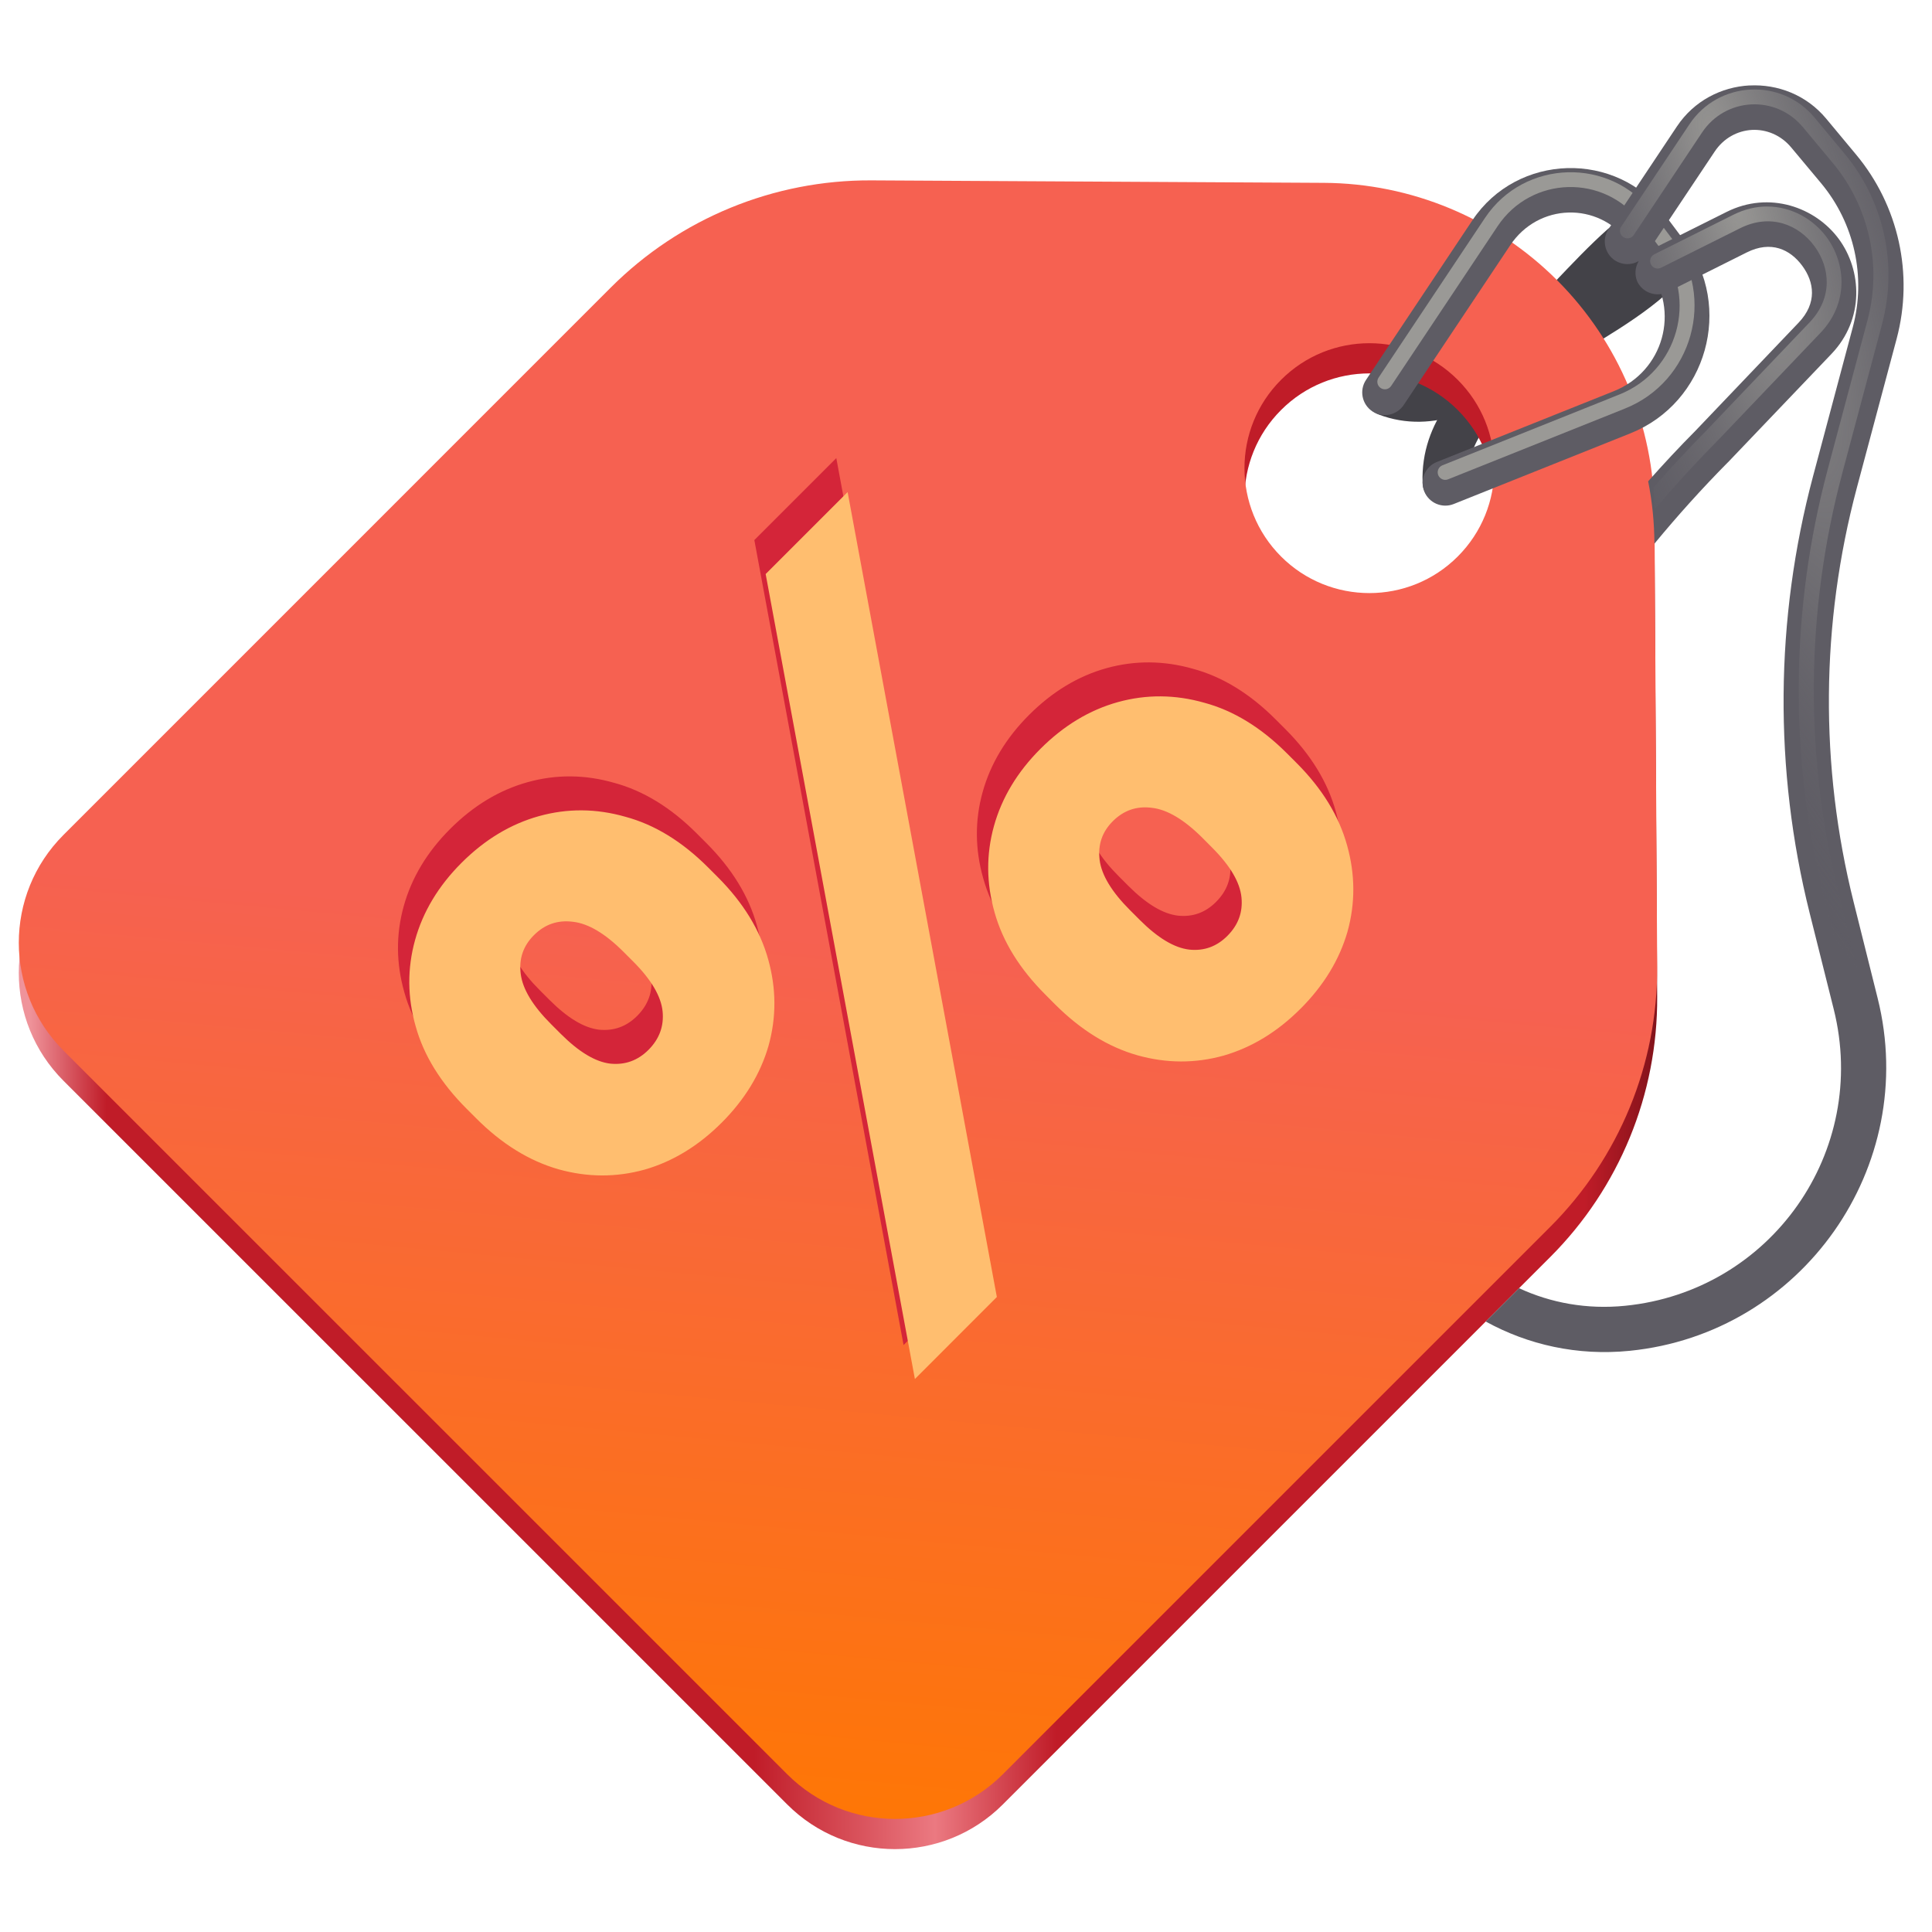
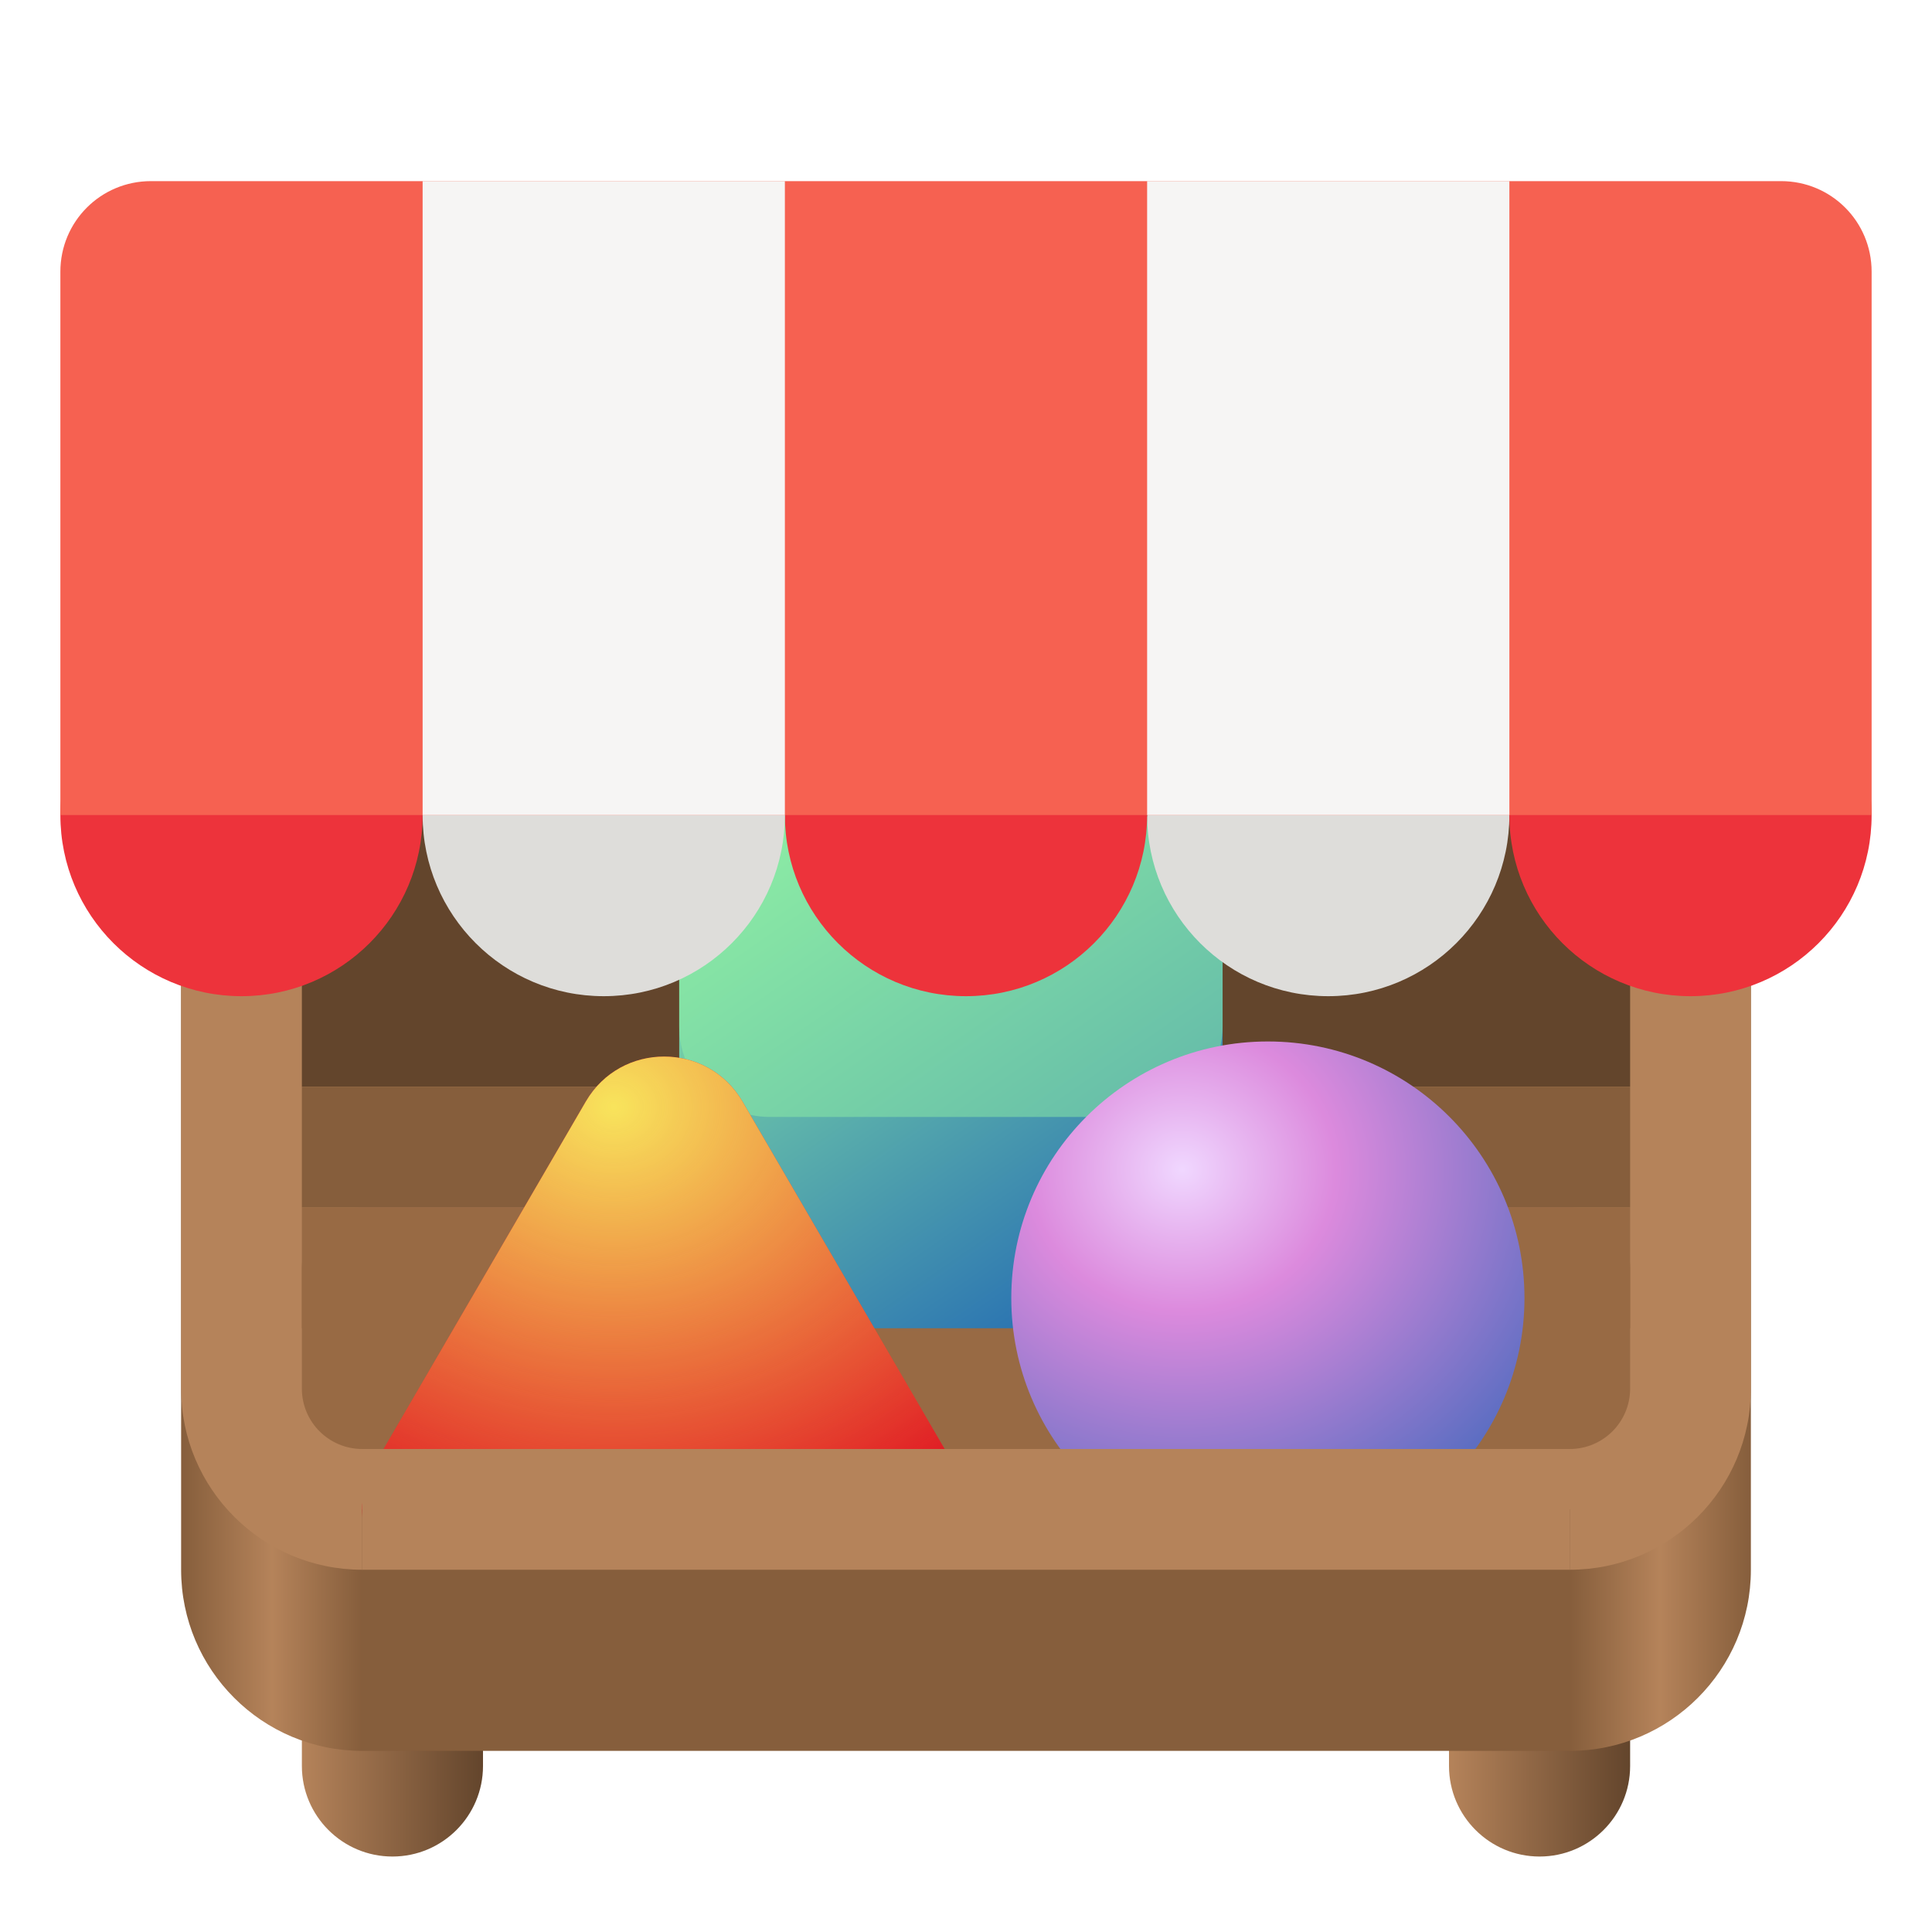
- <svg xmlns="http://www.w3.org/2000/svg" height="128px" viewBox="0 0 128 128" width="128px">
-   <linearGradient id="a" gradientUnits="userSpaceOnUse" x1="2" x2="112" y1="74" y2="74">
-     <stop offset="0" stop-color="#ef939a" />
-     <stop offset="0.046" stop-color="#c01c28" />
-     <stop offset="0.436" stop-color="#c01c28" />
-     <stop offset="0.545" stop-color="#eb7981" />
-     <stop offset="0.618" stop-color="#c01c28" />
-     <stop offset="0.936" stop-color="#c01c28" />
-     <stop offset="1" stop-color="#650e14" />
+ <svg xmlns="http://www.w3.org/2000/svg" xmlns:xlink="http://www.w3.org/1999/xlink" height="128px" viewBox="0 0 128 128" width="128px">
+   <filter id="a" height="100%" width="100%" x="0%" y="0%">
+     <feColorMatrix color-interpolation-filters="sRGB" values="0 0 0 0 1 0 0 0 0 1 0 0 0 0 1 0 0 0 1 0" />
+   </filter>
+   <linearGradient id="b" gradientUnits="userSpaceOnUse">
+     <stop offset="0" stop-color="#b5835a" />
+     <stop offset="1" stop-color="#63452c" />
  </linearGradient>
-   <linearGradient id="b" gradientUnits="userSpaceOnUse" x1="68" x2="73.75" y1="125.75" y2="64">
-     <stop offset="0" stop-color="#ff7800" />
-     <stop offset="1" stop-color="#f66151" />
+   <linearGradient id="c" x1="20" x2="32" xlink:href="#b" y1="110.5" y2="110.5" />
+   <linearGradient id="d" x1="96" x2="108" xlink:href="#b" y1="110.5" y2="110.5" />
+   <linearGradient id="e" gradientTransform="matrix(-1 0 0 -1 0 -172)" gradientUnits="userSpaceOnUse" x1="-116" x2="-12" y1="-246" y2="-246">
+     <stop offset="0" stop-color="#865e3c" />
+     <stop offset="0.058" stop-color="#b5835a" />
+     <stop offset="0.115" stop-color="#865e3c" />
+     <stop offset="0.885" stop-color="#865e3c" />
+     <stop offset="0.942" stop-color="#b5835a" />
+     <stop offset="1" stop-color="#865e3c" />
  </linearGradient>
-   <radialGradient id="c" cx="114.887" cy="211.32" gradientTransform="matrix(1.059669 3.416391 -0.790565 0.245211 159.8258 -432.2988)" gradientUnits="userSpaceOnUse" r="17.152">
-     <stop offset="0" stop-color="#9a9996" />
-     <stop offset="1" stop-color="#5e5c64" stop-opacity="0" />
+   <linearGradient id="f" gradientTransform="matrix(0.75 0 0 0.708334 15 -73.50008)" gradientUnits="userSpaceOnUse" x1="84" x2="46" y1="230" y2="178">
+     <stop offset="0" stop-color="#1a5fb4" />
+     <stop offset="1" stop-color="#8ff0a4" />
+   </linearGradient>
+   <mask id="g">
+     <g filter="url(#a)">
+       <rect fill-opacity="0.5" height="153.6" width="153.6" x="-12.8" y="-12.8" />
+     </g>
+   </mask>
+   <clipPath id="h">
+     <rect height="152" width="192" />
+   </clipPath>
+   <radialGradient id="i" cx="77.852" cy="217.993" gradientTransform="matrix(1.534722 0.0052174 -0.00481603 1.416658 -40.09861 -231.7281)" gradientUnits="userSpaceOnUse" r="24">
+     <stop offset="0" stop-color="#f0d7ff" />
+     <stop offset="0.276" stop-color="#dc8add" />
+     <stop offset="1" stop-color="#1a5fb4" />
  </radialGradient>
-   <path d="m 106.508 15.188 c -2.387 2.113 -4.797 5.086 -7.254 7.18 c -1.23 1.047 -2.453 1.855 -3.586 2.266 c -1.137 0.406 -2.137 0.457 -3.258 0.027 c -0.773 -0.293 -1.641 0.094 -1.938 0.867 c -0.293 0.773 0.094 1.641 0.867 1.934 c 1.82 0.695 3.688 0.586 5.344 -0.008 c 1.652 -0.594 3.129 -1.625 4.516 -2.805 c 2.77 -2.355 5.23 -5.383 7.293 -7.215 c 0.621 -0.547 0.68 -1.496 0.133 -2.117 c -0.551 -0.617 -1.5 -0.676 -2.117 -0.129 z m 0 0" fill="#434248" />
-   <path d="m 108.383 17.25 c -1.969 1.746 -5.426 3.473 -8.449 5.633 c -3.023 2.156 -5.828 5.027 -5.684 9.105 c 0.016 0.398 0.184 0.777 0.477 1.047 c 0.293 0.273 0.68 0.418 1.074 0.402 c 0.398 -0.016 0.777 -0.184 1.047 -0.477 c 0.273 -0.293 0.418 -0.68 0.402 -1.074 c -0.094 -2.676 1.691 -4.613 4.426 -6.562 s 6.211 -3.625 8.691 -5.824 c 0.621 -0.551 0.68 -1.5 0.133 -2.117 c -0.551 -0.621 -1.5 -0.68 -2.117 -0.133 z m 0 0" fill="#434248" />
-   <path d="m 103.156 20.559 c -4.098 -4.098 -9.648 -6.414 -15.445 -6.445 l -29.988 -0.164 c -6.465 -0.031 -12.672 2.52 -17.246 7.09 l -36.273 36.277 c -3.945 3.945 -3.945 10.34 0 14.285 l 47.949 47.945 c 3.945 3.949 10.34 3.949 14.285 0.004 l 36.273 -36.273 c 4.57 -4.574 7.121 -10.785 7.082 -17.25 l -0.18 -30.027 c -0.035 -5.797 -2.355 -11.344 -6.457 -15.441 z m -6.578 6.605 c 3.234 3.23 3.234 8.473 0 11.707 c -3.23 3.23 -8.473 3.23 -11.703 0 c -3.234 -3.234 -3.234 -8.477 0 -11.707 c 3.23 -3.234 8.473 -3.234 11.703 0 z m 0 0" fill="url(#a)" />
-   <path d="m 103.156 18.559 c -4.098 -4.098 -9.648 -6.414 -15.445 -6.445 l -29.988 -0.164 c -6.465 -0.031 -12.672 2.52 -17.246 7.09 l -36.273 36.277 c -3.945 3.945 -3.945 10.34 0 14.285 l 47.949 47.945 c 3.945 3.949 10.34 3.949 14.285 0.004 l 36.273 -36.273 c 4.57 -4.574 7.121 -10.785 7.082 -17.25 l -0.18 -30.027 c -0.035 -5.797 -2.355 -11.344 -6.457 -15.441 z m -6.578 6.605 c 3.234 3.23 3.234 8.473 0 11.707 c -3.23 3.23 -8.473 3.23 -11.703 0 c -3.234 -3.234 -3.234 -8.477 0 -11.707 c 3.23 -3.234 8.473 -3.234 11.703 0 z m 0 0" fill="url(#b)" />
-   <path d="m 103.84 11.137 c -2.414 0.07 -4.797 1.227 -6.281 3.445 l -7.055 10.586 c -0.461 0.688 -0.273 1.621 0.414 2.082 c 0.691 0.457 1.621 0.27 2.082 -0.418 l 7.055 -10.582 c 1.867 -2.801 5.828 -2.91 7.844 -0.219 l 1.305 1.738 c 2.129 2.836 1.008 6.832 -2.285 8.148 l -11.723 4.688 c -0.77 0.309 -1.145 1.184 -0.836 1.949 c 0.309 0.77 1.18 1.145 1.949 0.84 l 11.723 -4.691 c 5.055 -2.023 6.84 -8.379 3.57 -12.734 l -1.301 -1.738 c -1.602 -2.137 -4.047 -3.16 -6.461 -3.094 z m 0 0" fill="#5e5c64" />
-   <path d="m 103.867 11.414 c -2.102 0.059 -4.176 1.07 -5.477 3.016 l -7.055 10.586 c -0.152 0.23 -0.09 0.539 0.137 0.691 c 0.23 0.156 0.543 0.094 0.695 -0.137 l 7.055 -10.586 c 2.234 -3.344 7.062 -3.477 9.477 -0.262 l 1.305 1.738 c 2.508 3.344 1.168 8.125 -2.715 9.676 l -11.723 4.691 c -0.125 0.051 -0.223 0.145 -0.273 0.266 c -0.055 0.125 -0.055 0.262 -0.008 0.383 c 0.051 0.125 0.148 0.223 0.27 0.277 c 0.121 0.051 0.258 0.055 0.383 0.004 l 11.723 -4.691 c 4.469 -1.785 6.031 -7.355 3.145 -11.207 l -1.305 -1.738 c -1.402 -1.871 -3.531 -2.766 -5.633 -2.707 z m 0 0" fill="#9a9996" />
-   <path d="m 115.91 5.66 c -1.859 0.098 -3.676 1.016 -4.809 2.715 l -4.527 6.793 c -0.461 0.688 -0.273 1.621 0.414 2.082 c 0.477 0.312 1.09 0.332 1.582 0.047 c -0.25 0.414 -0.285 0.926 -0.09 1.371 c 0.371 0.742 1.27 1.043 2.012 0.676 l 5.238 -2.621 c 1.602 -0.801 2.871 -0.203 3.672 0.883 c 0.801 1.082 1 2.473 -0.238 3.77 l -6.836 7.164 c -1.078 1.086 -2.121 2.203 -3.133 3.348 c 0.27 1.355 0.406 2.73 0.414 4.113 v 0.02 c 1.531 -1.855 3.148 -3.652 4.852 -5.375 l 0.012 -0.008 l 6.867 -7.191 c 2.195 -2.301 2.02 -5.539 0.48 -7.621 c -1.543 -2.086 -4.582 -3.207 -7.43 -1.785 l -5.188 2.594 l 4.398 -6.59 c 0.598 -0.902 1.52 -1.383 2.469 -1.438 c 0.945 -0.047 1.914 0.332 2.605 1.164 l 1.988 2.379 c 2.199 2.645 2.98 6.191 2.094 9.516 l -2.637 9.887 c -2.523 9.469 -2.602 19.426 -0.227 28.93 l 1.598 6.383 c 2.355 9.418 -4.156 18.68 -13.82 19.645 c -2.531 0.254 -4.93 -0.191 -7.027 -1.164 c -0.004 0 -0.004 0.004 -0.004 0 l -2.207 2.207 c 2.789 1.535 6.062 2.289 9.539 1.941 c 11.426 -1.145 19.215 -12.215 16.43 -23.355 l -1.594 -6.383 c -2.254 -9.012 -2.18 -18.449 0.211 -27.43 l 2.641 -9.887 c 1.137 -4.266 0.133 -8.816 -2.695 -12.207 l -1.98 -2.379 c -1.309 -1.57 -3.215 -2.289 -5.074 -2.191 z m 0 0" fill="#5e5c64" />
-   <path d="m 115.965 5.934 c -1.559 0.086 -3.074 0.859 -4.031 2.293 l -4.527 6.789 c -0.152 0.23 -0.09 0.539 0.141 0.691 c 0.227 0.156 0.539 0.094 0.691 -0.137 l 4.527 -6.793 c 1.555 -2.332 4.887 -2.508 6.68 -0.355 l 1.984 2.379 c 2.41 2.895 3.266 6.773 2.297 10.414 l -2.637 9.887 c -2.484 9.305 -2.559 19.086 -0.223 28.43 l 1.598 6.383 c 2.496 9.992 -4.441 19.855 -14.691 20.883 c -3.199 0.316 -6.199 -0.41 -8.715 -1.871 l -0.723 0.727 c 2.738 1.652 6.027 2.488 9.535 2.137 c 10.836 -1.082 18.203 -11.551 15.562 -22.117 l -1.598 -6.383 c -2.293 -9.176 -2.219 -18.785 0.219 -27.93 l 2.637 -9.887 c 1.055 -3.953 0.125 -8.168 -2.496 -11.309 l -1.98 -2.379 c -1.102 -1.324 -2.695 -1.934 -4.25 -1.852 z m 1.121 7.746 c -0.727 0 -1.488 0.168 -2.246 0.547 l -5.238 2.621 c -0.246 0.121 -0.348 0.422 -0.223 0.668 c 0.121 0.246 0.422 0.348 0.668 0.223 l 5.238 -2.617 c 2.016 -1.008 3.875 -0.238 4.922 1.18 c 1.051 1.422 1.238 3.426 -0.316 5.055 l -6.855 7.184 c -1.207 1.223 -2.375 2.48 -3.496 3.77 c 0.039 0.484 0.062 0.969 0.07 1.449 c 1.32 -1.555 2.699 -3.062 4.141 -4.523 h 0.004 l 6.859 -7.188 c 1.875 -1.965 1.695 -4.586 0.402 -6.34 c -0.891 -1.203 -2.328 -2.023 -3.93 -2.027 z m 0 0" fill="url(#c)" />
-   <path d="m 47.051 72.141 c -1.527 1.527 -3.227 2.562 -5.09 3.098 c -1.883 0.523 -3.785 0.516 -5.707 -0.02 c -1.938 -0.555 -3.758 -1.676 -5.453 -3.375 l -0.637 -0.637 c -1.711 -1.711 -2.836 -3.527 -3.371 -5.449 c -0.555 -1.938 -0.566 -3.848 -0.043 -5.73 c 0.523 -1.879 1.547 -3.582 3.074 -5.109 c 1.543 -1.543 3.254 -2.574 5.133 -3.098 c 1.883 -0.523 3.793 -0.512 5.73 0.043 c 1.938 0.523 3.762 1.641 5.473 3.352 l 0.637 0.637 c 1.695 1.695 2.812 3.52 3.352 5.473 c 0.535 1.922 0.543 3.824 0.02 5.703 c -0.535 1.867 -1.578 3.574 -3.117 5.113 z m -4.836 -4.836 c 0.719 -0.723 1.031 -1.57 0.934 -2.547 c -0.102 -1.004 -0.75 -2.105 -1.953 -3.309 l -0.637 -0.637 c -1.215 -1.215 -2.332 -1.879 -3.352 -1.992 c -1.004 -0.129 -1.867 0.168 -2.586 0.891 c -0.707 0.707 -1 1.562 -0.871 2.566 c 0.125 1.004 0.797 2.113 2.016 3.332 l 0.637 0.637 c 1.199 1.199 2.297 1.859 3.285 1.973 c 0.977 0.098 1.82 -0.207 2.527 -0.914 z m 43.188 -2.715 c -1.527 1.527 -3.223 2.559 -5.09 3.098 c -1.883 0.523 -3.785 0.516 -5.707 -0.023 c -1.938 -0.551 -3.754 -1.676 -5.453 -3.371 l -0.633 -0.637 c -1.715 -1.711 -2.836 -3.527 -3.375 -5.453 c -0.551 -1.938 -0.566 -3.844 -0.043 -5.727 c 0.523 -1.879 1.551 -3.586 3.078 -5.113 c 1.539 -1.539 3.25 -2.574 5.133 -3.098 c 1.879 -0.52 3.789 -0.508 5.727 0.043 c 1.938 0.523 3.762 1.641 5.473 3.352 l 0.637 0.637 c 1.699 1.699 2.816 3.523 3.352 5.473 c 0.539 1.926 0.543 3.828 0.023 5.707 c -0.539 1.867 -1.578 3.57 -3.121 5.113 z m -4.836 -4.836 c 0.723 -0.723 1.031 -1.57 0.934 -2.547 c -0.098 -1.004 -0.75 -2.105 -1.953 -3.309 l -0.633 -0.637 c -1.219 -1.215 -2.336 -1.879 -3.355 -1.992 c -1.004 -0.129 -1.863 0.168 -2.586 0.891 c -0.707 0.707 -0.996 1.562 -0.871 2.566 c 0.129 1.004 0.801 2.113 2.016 3.328 l 0.637 0.637 c 1.203 1.203 2.297 1.859 3.289 1.973 c 0.977 0.102 1.816 -0.203 2.523 -0.91 z m -20.703 29.359 l -9.887 -53.332 l 5.43 -5.43 l 9.887 53.328 z m 0 0" fill="#d42539" />
-   <path d="m 47.801 74.391 c -1.527 1.527 -3.227 2.562 -5.09 3.098 c -1.883 0.523 -3.785 0.516 -5.707 -0.02 c -1.938 -0.555 -3.758 -1.676 -5.453 -3.375 l -0.637 -0.637 c -1.711 -1.711 -2.836 -3.527 -3.371 -5.449 c -0.555 -1.938 -0.566 -3.848 -0.043 -5.73 c 0.523 -1.879 1.547 -3.582 3.074 -5.109 c 1.543 -1.543 3.254 -2.574 5.133 -3.098 c 1.883 -0.523 3.793 -0.512 5.73 0.043 c 1.938 0.523 3.762 1.641 5.473 3.352 l 0.637 0.637 c 1.695 1.695 2.812 3.52 3.352 5.473 c 0.535 1.922 0.543 3.824 0.02 5.703 c -0.535 1.867 -1.578 3.574 -3.117 5.113 z m -4.836 -4.836 c 0.719 -0.723 1.031 -1.57 0.934 -2.547 c -0.102 -1.004 -0.75 -2.105 -1.953 -3.309 l -0.637 -0.637 c -1.215 -1.215 -2.332 -1.879 -3.352 -1.992 c -1.004 -0.129 -1.867 0.168 -2.586 0.891 c -0.707 0.707 -1 1.562 -0.871 2.566 c 0.125 1.004 0.797 2.113 2.016 3.332 l 0.637 0.637 c 1.199 1.199 2.297 1.859 3.285 1.973 c 0.977 0.098 1.82 -0.207 2.527 -0.914 z m 43.188 -2.715 c -1.527 1.527 -3.223 2.559 -5.09 3.098 c -1.883 0.523 -3.785 0.516 -5.707 -0.023 c -1.938 -0.551 -3.754 -1.676 -5.453 -3.371 l -0.633 -0.637 c -1.715 -1.711 -2.836 -3.527 -3.375 -5.453 c -0.551 -1.938 -0.566 -3.844 -0.043 -5.727 c 0.523 -1.879 1.551 -3.586 3.078 -5.113 c 1.539 -1.539 3.25 -2.574 5.133 -3.098 c 1.879 -0.52 3.789 -0.508 5.727 0.043 c 1.938 0.523 3.762 1.641 5.473 3.352 l 0.637 0.637 c 1.699 1.699 2.816 3.523 3.352 5.473 c 0.539 1.926 0.543 3.828 0.023 5.707 c -0.539 1.867 -1.578 3.57 -3.121 5.113 z m -4.836 -4.836 c 0.723 -0.723 1.031 -1.57 0.934 -2.547 c -0.098 -1.004 -0.75 -2.105 -1.953 -3.309 l -0.633 -0.637 c -1.219 -1.215 -2.336 -1.879 -3.355 -1.992 c -1.004 -0.129 -1.863 0.168 -2.586 0.891 c -0.707 0.707 -0.996 1.562 -0.871 2.566 c 0.129 1.004 0.801 2.113 2.016 3.328 l 0.637 0.637 c 1.203 1.203 2.297 1.859 3.289 1.973 c 0.977 0.102 1.816 -0.203 2.523 -0.91 z m -20.703 29.359 l -9.887 -53.332 l 5.43 -5.43 l 9.887 53.328 z m 0 0" fill="#ffbe6f" />
+   <radialGradient id="j" cx="36" cy="208.727" gradientTransform="matrix(1.458334 0.00000033 -0.00000005 1.250001 -11.83468 -187.575)" gradientUnits="userSpaceOnUse" r="24">
+     <stop offset="0" stop-color="#f8e45c" />
+     <stop offset="1" stop-color="#f8e45c" stop-opacity="0" />
+   </radialGradient>
+   <path d="m 26 98 c 3.312 0 6 2.688 6 6 v 13 c 0 3.312 -2.688 6 -6 6 s -6 -2.688 -6 -6 v -13 c 0 -3.312 2.688 -6 6 -6 z m 0 0" fill="url(#c)" />
+   <path d="m 102 98 c 3.312 0 6 2.688 6 6 v 13 c 0 3.312 -2.688 6 -6 6 s -6 -2.688 -6 -6 v -13 c 0 -3.312 2.688 -6 6 -6 z m 0 0" fill="url(#d)" />
+   <path d="m 104 116 h -80 c -6.629 0 -12 -5.371 -12 -12 v -60 c 0 -6.629 5.371 -12 12 -12 h 80 c 6.629 0 12 5.371 12 12 v 60 c 0 6.629 -5.371 12 -12 12 z m 0 0" fill="url(#e)" />
+   <path d="m 104 104 h -80 c -6.629 0 -12 -5.371 -12 -12 v -48 c 0 -6.629 5.371 -12 12 -12 h 80 c 6.629 0 12 5.371 12 12 v 48 c 0 6.629 -5.371 12 -12 12 z m 0 0" fill="#b5835a" />
+   <path d="m 20 40 h 88 v 32 h -88 z m 0 0" fill="#63452c" />
+   <g fill="#865e3c">
+     <path d="m 20 32 h -8 v 32 h 8 z m 0 0" />
+     <path d="m 116 32 h -8 v 32 h 8 z m 0 0" />
+     <path d="m 20 72 h 88 v 8 h -88 z m 0 0" />
+   </g>
+   <path d="m 104 96 h -80 c -2.211 0 -4 -1.789 -4 -4 v -8 c 0 -2.211 1.789 -4 4 -4 h 80 c 2.211 0 4 1.789 4 4 v 8 c 0 2.211 -1.789 4 -4 4 z m 0 0" fill="#986a44" />
+   <path d="m 20 88 h 88 v -8 h -88 z m 0 0" fill="#986a44" />
+   <path d="m 51 54 h 24 c 3.312 0 6 2.688 6 6 v 22 c 0 3.312 -2.688 6 -6 6 h -24 c -3.312 0 -6 -2.688 -6 -6 v -22 c 0 -3.312 2.688 -6 6 -6 z m 0 0" fill="url(#f)" />
+   <g mask="url(#g)">
+     <g clip-path="url(#h)" transform="matrix(1 0 0 1 -8 -16)">
+       <path d="m 59 70 h 24 c 3.312 0 6 2.688 6 6 v 8 c 0 3.312 -2.688 6 -6 6 h -24 c -3.312 0 -6 -2.688 -6 -6 v -8 c 0 -3.312 2.688 -6 6 -6 z m 0 0" fill="#8ff0a4" />
+     </g>
+   </g>
+   <path d="m 84 69 c 9.387 0 17 7.613 17 17 s -7.613 17 -17 17 s -17 -7.613 -17 -17 s 7.613 -17 17 -17 z m 0 0" fill="url(#i)" />
+   <path d="m 63.195 103.039 c 1.07 -1.867 1.062 -4.16 -0.016 -6.02 l -13.984 -24.035 c -2.324 -3.98 -8.07 -3.98 -10.387 0 l -13.992 24.035 c -2.332 4.004 0.562 9.035 5.195 9.035 h 27.977 c 2.148 0 4.137 -1.148 5.207 -3.016 z m 0 0" fill="#e01b24" />
+   <path d="m 63.195 103.039 c 1.07 -1.867 1.062 -4.16 -0.016 -6.02 l -13.984 -24.035 c -2.324 -3.98 -8.07 -3.98 -10.387 0 l -13.992 24.035 c -2.332 4.004 0.562 9.035 5.195 9.035 h 27.977 c 2.148 0 4.137 -1.148 5.207 -3.016 z m 0 0" fill="url(#j)" />
+   <path d="m 24 108 h 80 v -8 h -80 z m 0 0" fill="#865e3c" />
+   <path d="m 24 104 h 80 v -8 h -80 z m 0 0" fill="#b5835a" />
+   <path d="m 88 42 c 6.629 0 12 5.371 12 12 s -5.371 12 -12 12 s -12 -5.371 -12 -12 s 5.371 -12 12 -12 z m 0 0" fill="#deddda" />
+   <path d="m 64 42 c 6.629 0 12 5.371 12 12 s -5.371 12 -12 12 s -12 -5.371 -12 -12 s 5.371 -12 12 -12 z m 0 0" fill="#ed333b" />
+   <path d="m 16 42 c 6.629 0 12 5.371 12 12 s -5.371 12 -12 12 s -12 -5.371 -12 -12 s 5.371 -12 12 -12 z m 0 0" fill="#ed333b" />
+   <path d="m 40 42 c 6.629 0 12 5.371 12 12 s -5.371 12 -12 12 s -12 -5.371 -12 -12 s 5.371 -12 12 -12 z m 0 0" fill="#deddda" />
+   <path d="m 112 42 c 6.629 0 12 5.371 12 12 s -5.371 12 -12 12 s -12 -5.371 -12 -12 s 5.371 -12 12 -12 z m 0 0" fill="#ed333b" />
+   <path d="m 10 12 c -3.324 0 -6 2.676 -6 6 v 36 h 120 v -36 c 0 -3.324 -2.676 -6 -6 -6 z m 0 0" fill="#f66151" />
+   <path d="m 28 12 v 42 h 24 v -42 z m 48 0 v 42 h 24 v -42 z m 0 0" fill="#f6f5f4" />
</svg>
